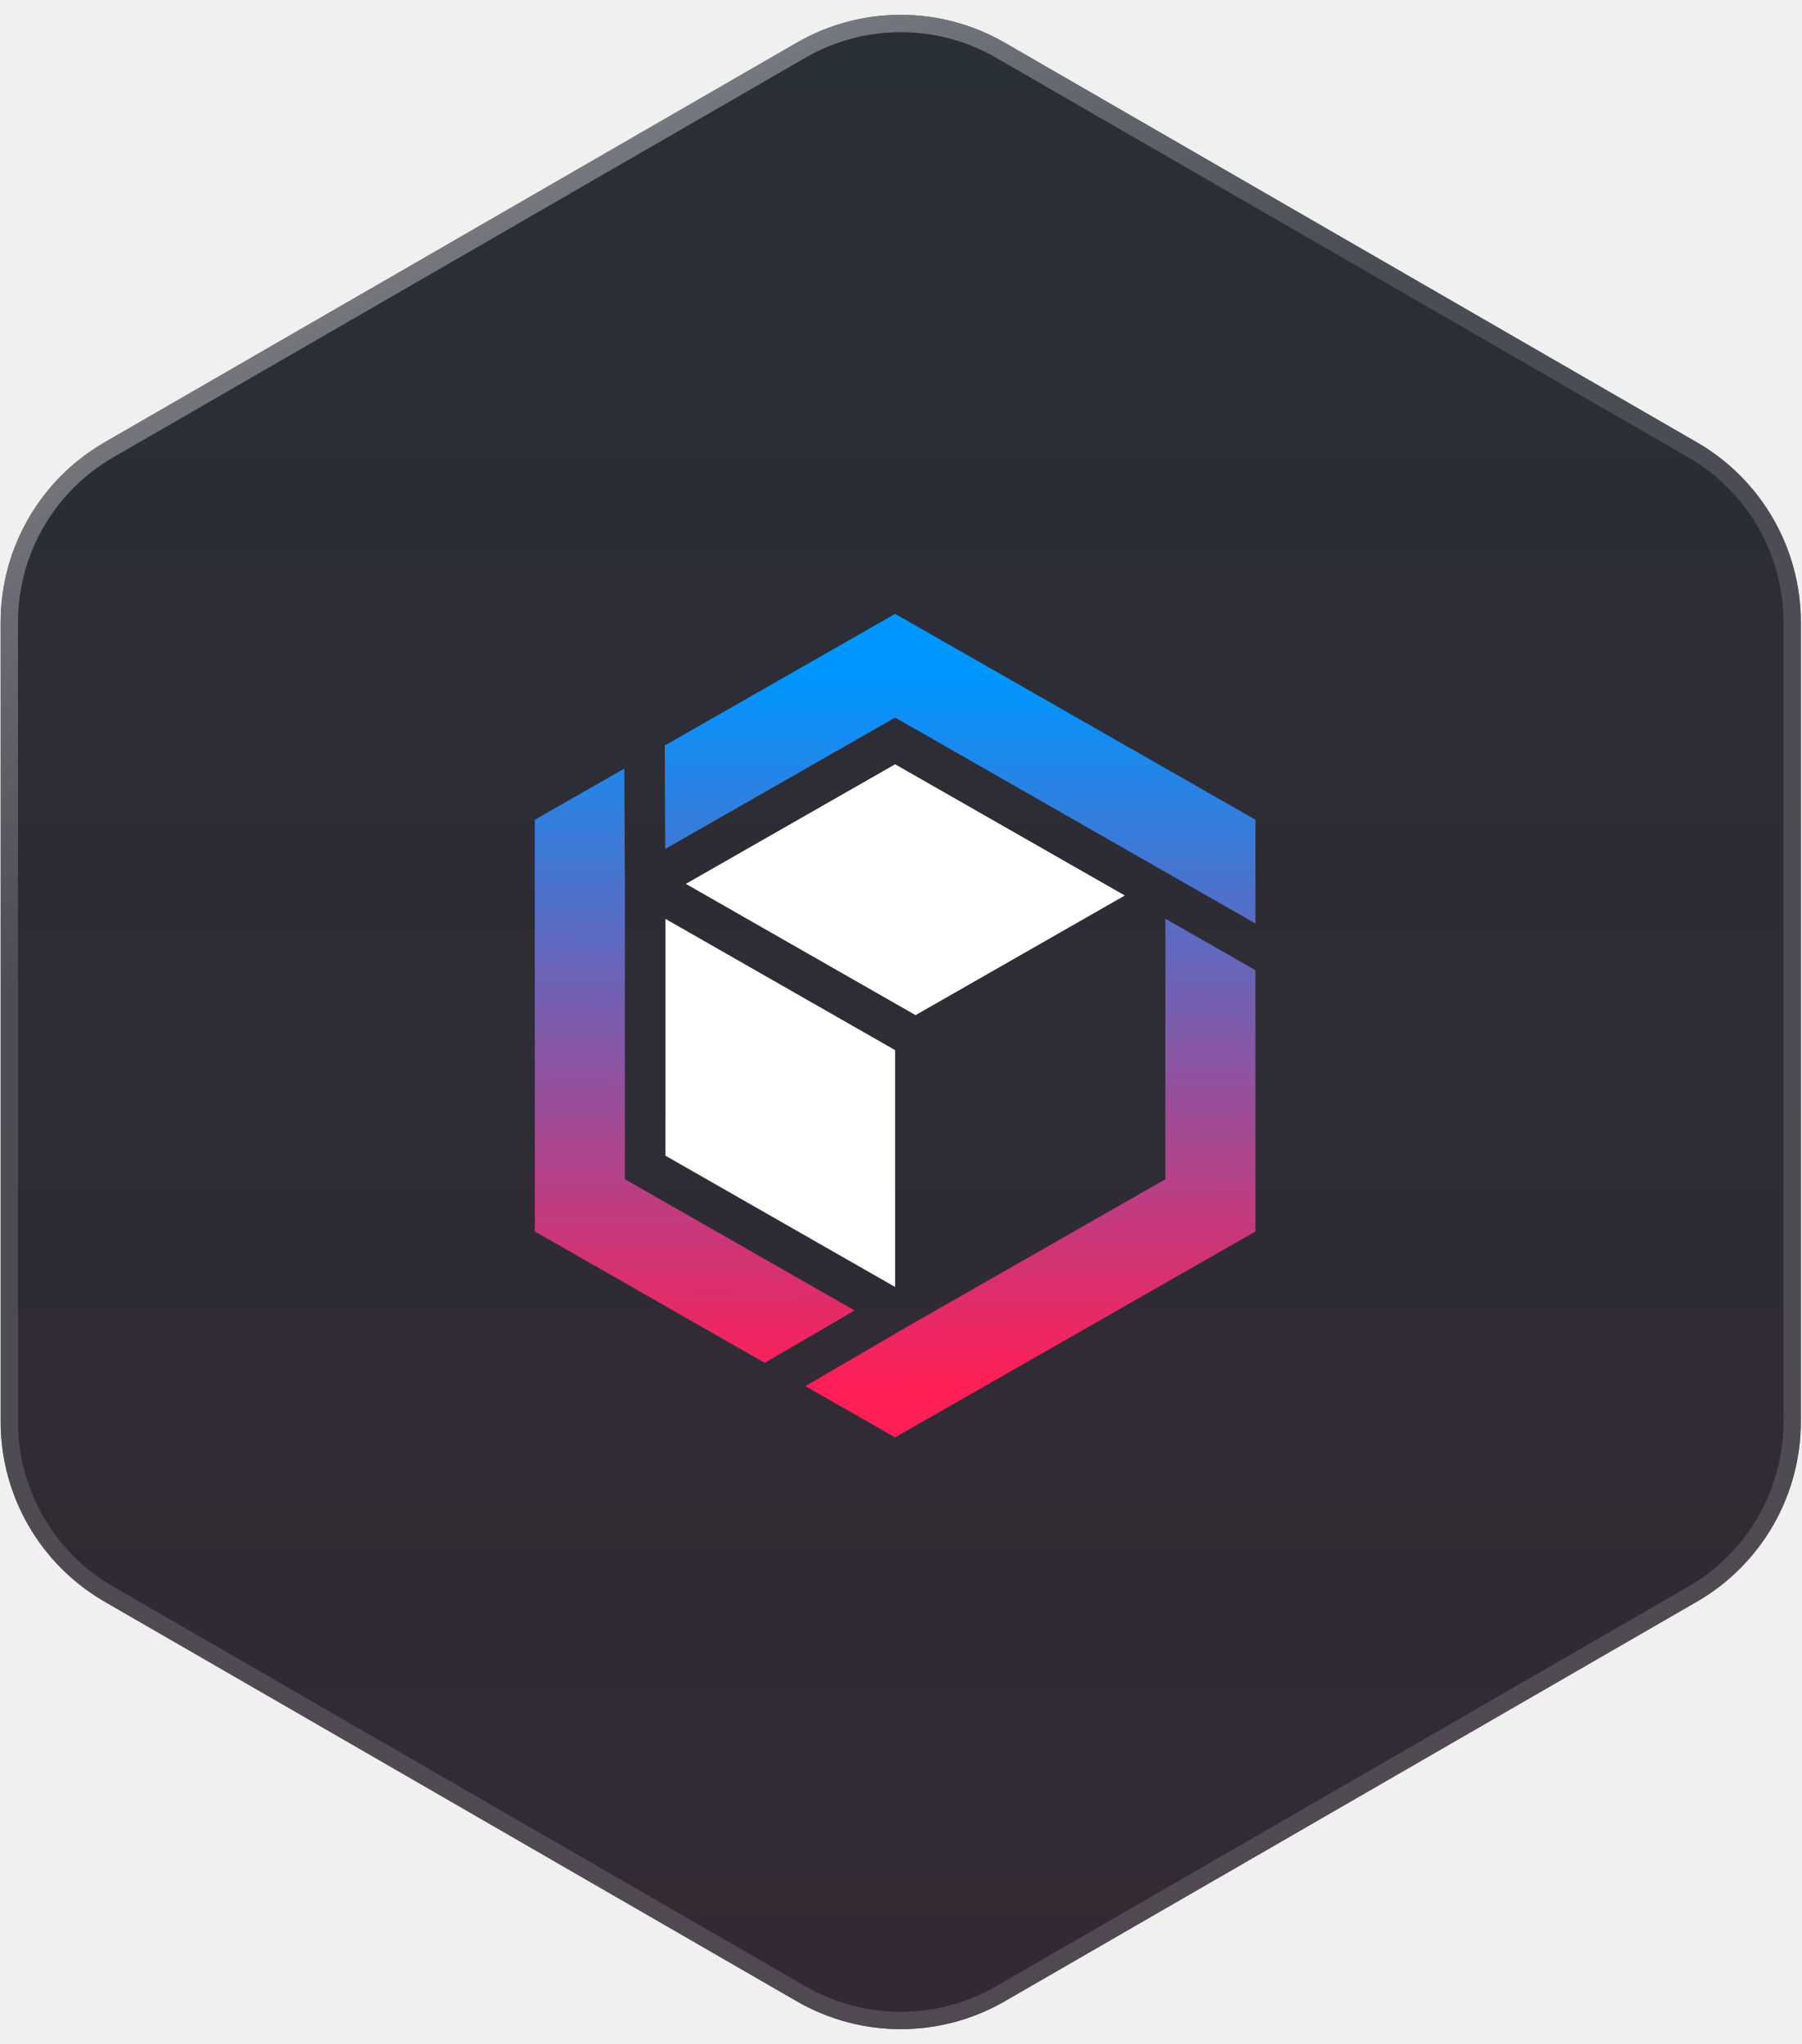
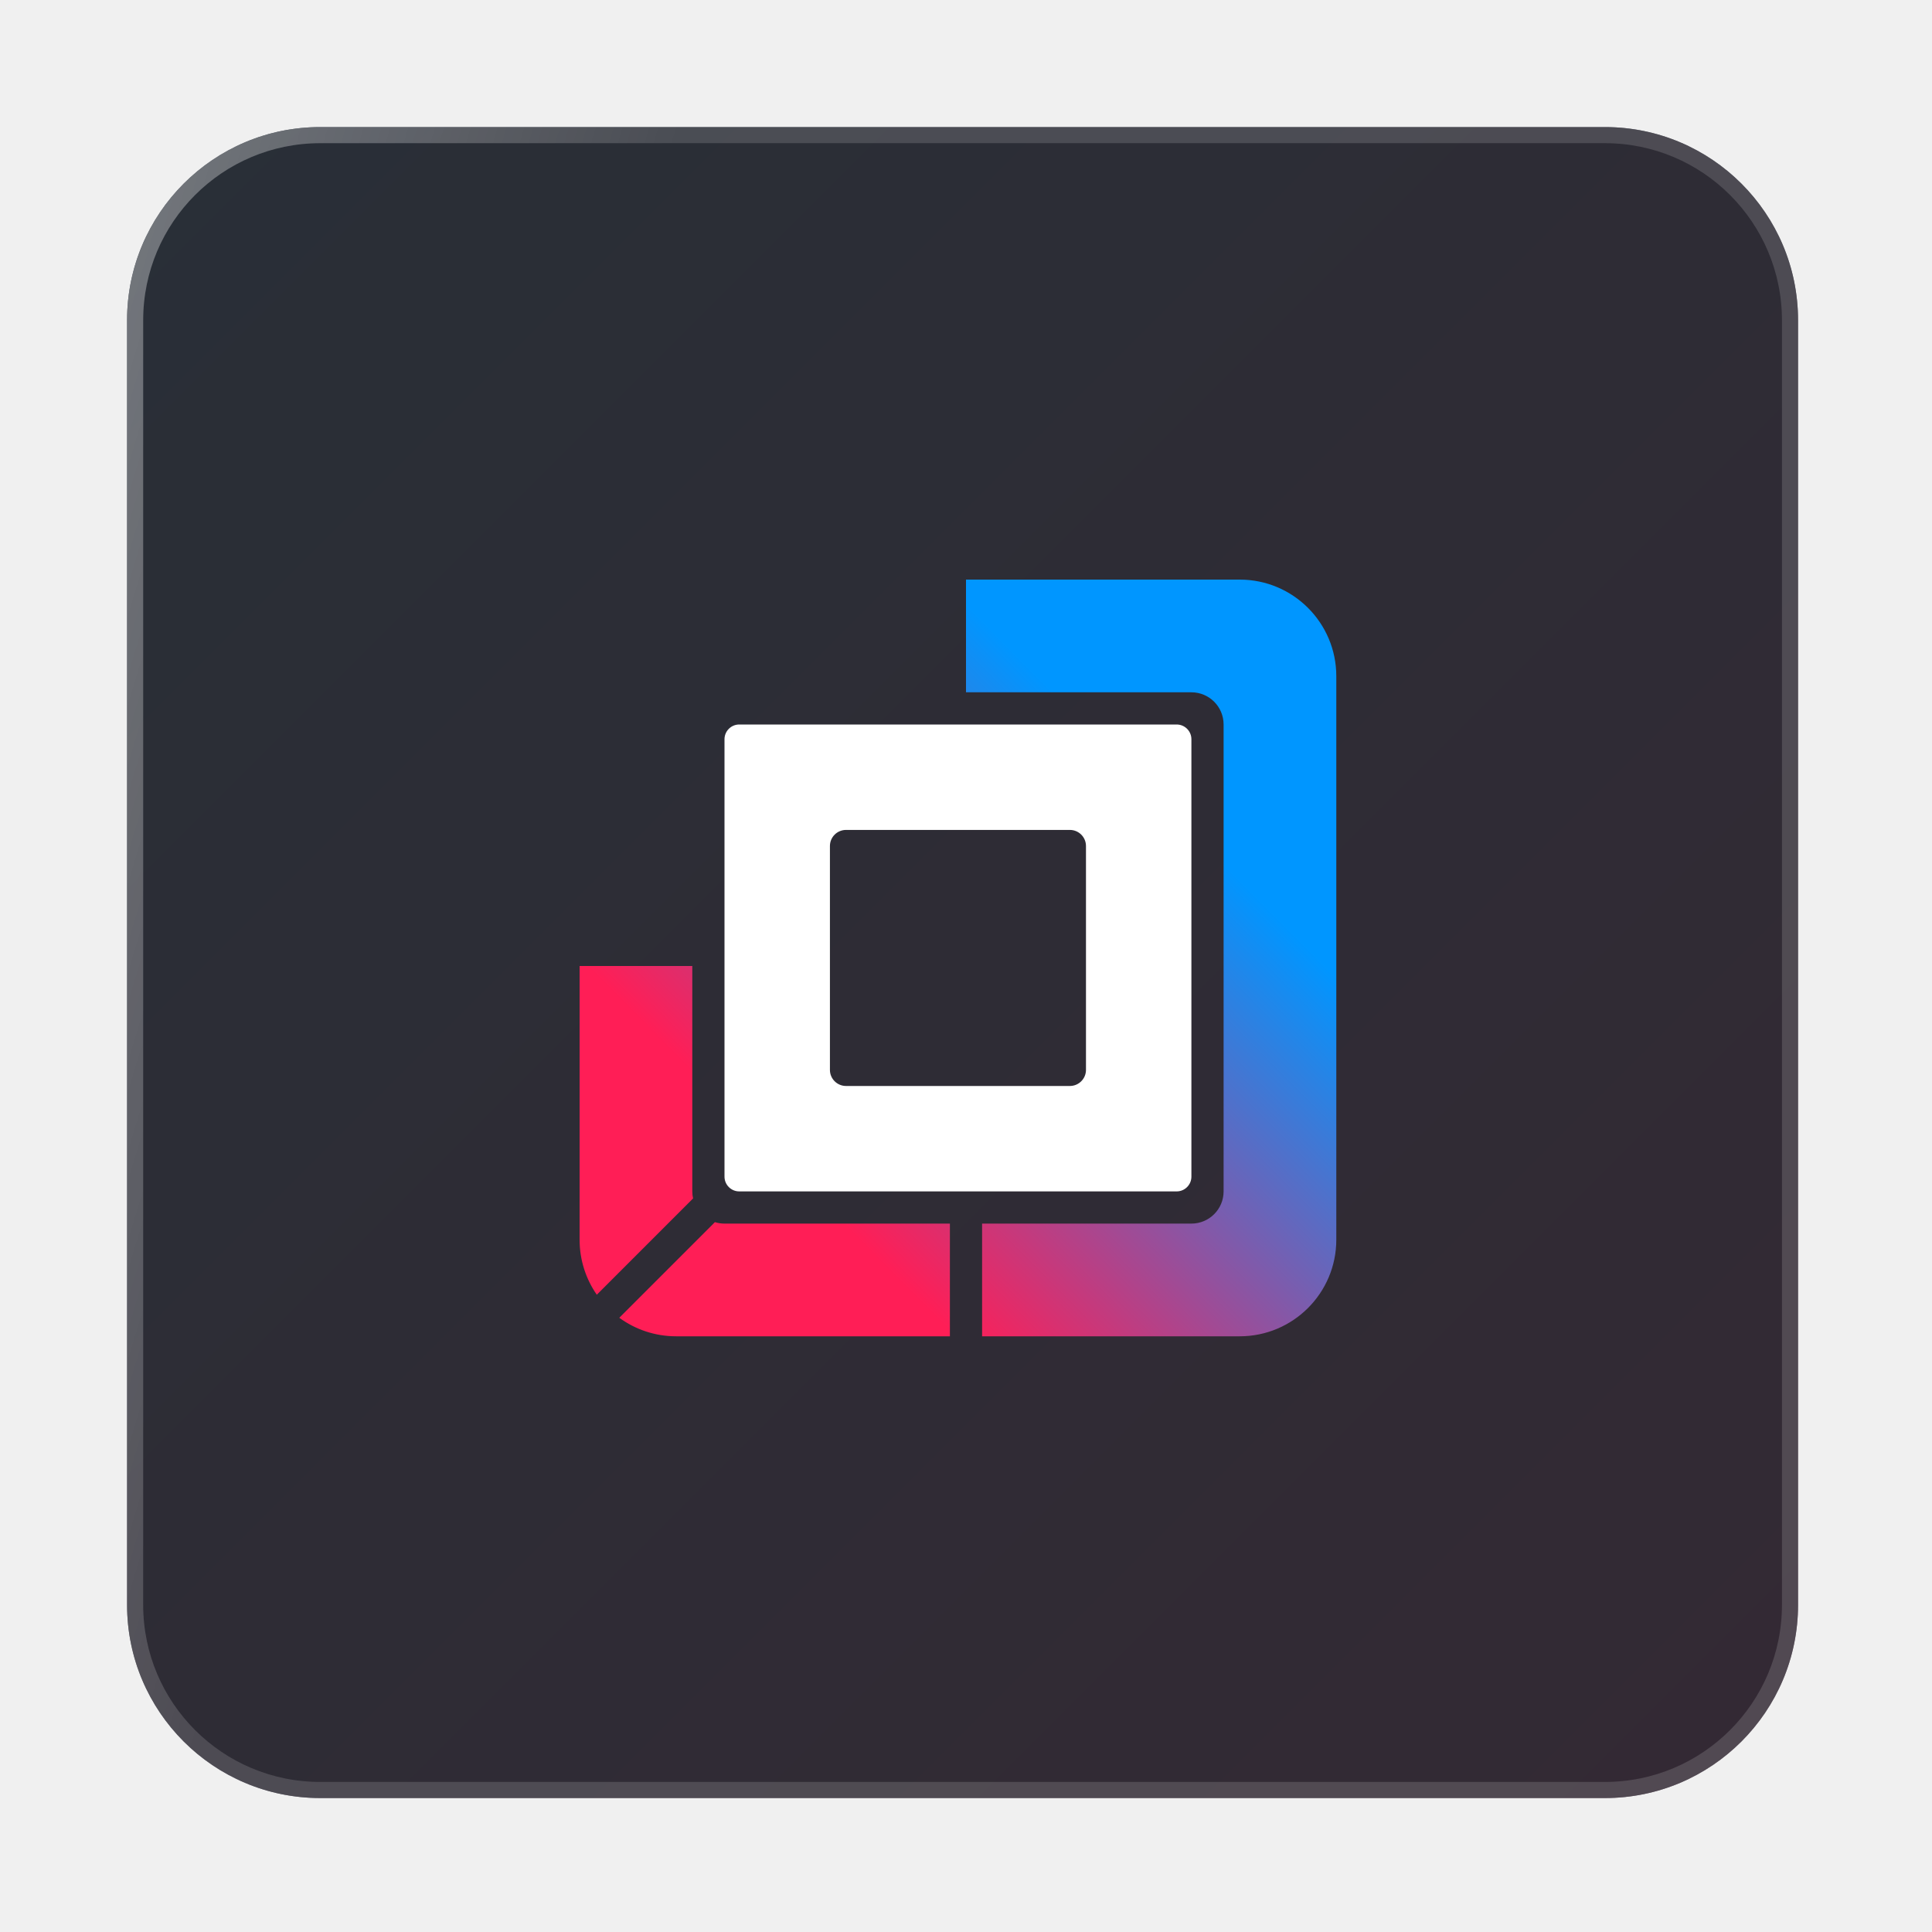
- <svg xmlns="http://www.w3.org/2000/svg" width="104" height="118" viewBox="0 0 104 118" fill="none">
-   <path d="M46 2.464C49.713 0.321 54.287 0.321 58 2.464L97.962 25.536C101.674 27.68 103.962 31.641 103.962 35.928V82.072C103.962 86.359 101.674 90.32 97.962 92.464L58 115.536C54.287 117.679 49.713 117.679 46 115.536L6.038 92.464C2.326 90.32 0.038 86.359 0.038 82.072V35.928C0.038 31.641 2.326 27.68 6.038 25.536L46 2.464Z" fill="black" fill-opacity="0.64" />
-   <path d="M46 2.464C49.713 0.321 54.287 0.321 58 2.464L97.962 25.536C101.674 27.68 103.962 31.641 103.962 35.928V82.072C103.962 86.359 101.674 90.32 97.962 92.464L58 115.536C54.287 117.679 49.713 117.679 46 115.536L6.038 92.464C2.326 90.32 0.038 86.359 0.038 82.072V35.928C0.038 31.641 2.326 27.68 6.038 25.536L46 2.464Z" fill="url(#paint0_linear_926_5684)" fill-opacity="0.15" />
-   <path d="M46 2.464C49.713 0.321 54.287 0.321 58 2.464L97.962 25.536C101.674 27.68 103.962 31.641 103.962 35.928V82.072C103.962 86.359 101.674 90.32 97.962 92.464L58 115.536C54.287 117.679 49.713 117.679 46 115.536L6.038 92.464C2.326 90.32 0.038 86.359 0.038 82.072V35.928C0.038 31.641 2.326 27.68 6.038 25.536L46 2.464Z" fill="black" fill-opacity="0.5" />
-   <path d="M46.25 2.897C49.808 0.843 54.192 0.843 57.75 2.897L97.712 25.969C101.27 28.023 103.462 31.82 103.462 35.928V82.072C103.462 86.18 101.27 89.977 97.712 92.031L57.75 115.103C54.192 117.157 49.808 117.157 46.25 115.103L6.288 92.031C2.73 89.977 0.538 86.18 0.538 82.072V35.928C0.538 31.82 2.73 28.023 6.288 25.969L46.25 2.897Z" stroke="url(#paint1_radial_926_5684)" stroke-opacity="0.15" />
-   <path d="M46.25 2.897C49.808 0.843 54.192 0.843 57.75 2.897L97.712 25.969C101.27 28.023 103.462 31.82 103.462 35.928V82.072C103.462 86.18 101.27 89.977 97.712 92.031L57.75 115.103C54.192 117.157 49.808 117.157 46.25 115.103L6.288 92.031C2.73 89.977 0.538 86.18 0.538 82.072V35.928C0.538 31.82 2.73 28.023 6.288 25.969L46.25 2.897Z" stroke="url(#paint2_linear_926_5684)" stroke-opacity="0.5" />
-   <g clip-path="url(#clip0_926_5684)">
-     <g clip-path="url(#clip1_926_5684)">
-       <path fill-rule="evenodd" clip-rule="evenodd" d="M51.675 35.438L38.376 43.037L38.402 49.01L51.675 41.425L67.275 50.341L72.475 53.312V47.322L51.675 35.438ZM49.335 75.654L36.075 68.078V50.354L36.07 50.351L36.041 44.371L30.875 47.322V55.247V63.172V71.094L44.148 78.678L49.335 75.654ZM67.275 68.078V53.037L72.475 56.009V63.172V71.094L51.675 82.981L46.493 80.02L51.675 76.999V76.991L67.275 68.078Z" fill="url(#paint3_linear_926_5684)" />
-       <path d="M38.415 53.047V66.718L51.675 74.297V60.624L38.415 53.047Z" fill="white" />
-       <path d="M51.675 44.122L39.593 51.025L52.855 58.604L64.935 51.698L51.675 44.122Z" fill="white" />
-     </g>
-   </g>
+ <svg xmlns="http://www.w3.org/2000/svg" width="120" height="120" viewBox="0 0 120 120" fill="none">
+   <path d="M7.893 19.893C7.893 13.266 13.266 7.893 19.893 7.893L99.68 7.893C106.308 7.893 111.68 13.266 111.68 19.893V99.68C111.68 106.308 106.308 111.68 99.68 111.68H19.893C13.266 111.68 7.893 106.308 7.893 99.68V19.893Z" fill="black" fill-opacity="0.64" />
+   <path d="M7.893 19.893C7.893 13.266 13.266 7.893 19.893 7.893L99.68 7.893C106.308 7.893 111.68 13.266 111.68 19.893V99.68C111.68 106.308 106.308 111.68 99.68 111.68H19.893C13.266 111.68 7.893 106.308 7.893 99.68V19.893Z" fill="url(#paint0_linear_2_50)" fill-opacity="0.15" />
+   <path d="M7.893 19.893C7.893 13.266 13.266 7.893 19.893 7.893L99.68 7.893C106.308 7.893 111.68 13.266 111.68 19.893V99.68C111.68 106.308 106.308 111.68 99.68 111.68H19.893C13.266 111.68 7.893 106.308 7.893 99.68V19.893Z" fill="black" fill-opacity="0.5" />
+   <path d="M19.893 8.393L99.68 8.393C106.031 8.393 111.18 13.542 111.18 19.893L111.18 99.68C111.18 106.031 106.031 111.18 99.68 111.18L19.893 111.18C13.542 111.18 8.393 106.031 8.393 99.68L8.393 19.893C8.393 13.542 13.542 8.393 19.893 8.393Z" stroke="url(#paint1_radial_2_50)" stroke-opacity="0.15" />
+   <path d="M19.893 8.393L99.68 8.393C106.031 8.393 111.18 13.542 111.18 19.893L111.18 99.68C111.18 106.031 106.031 111.18 99.68 111.18L19.893 111.18C13.542 111.18 8.393 106.031 8.393 99.68L8.393 19.893C8.393 13.542 13.542 8.393 19.893 8.393Z" stroke="url(#paint2_linear_2_50)" stroke-opacity="0.5" />
+   <path fill-rule="evenodd" clip-rule="evenodd" d="M52.548 51.548C51.996 51.548 51.548 51.996 51.548 52.548V66.452C51.548 67.004 51.996 67.452 52.548 67.452H66.452C67.004 67.452 67.452 67.004 67.452 66.452V52.548C67.452 51.996 67.004 51.548 66.452 51.548H52.548ZM45.916 45C45.41 45 45 45.41 45 45.916V73.084C45 73.59 45.41 74 45.916 74H73.084C73.59 74 74 73.59 74 73.084V45.916C74 45.41 73.59 45 73.084 45H45.916Z" fill="white" />
+   <path fill-rule="evenodd" clip-rule="evenodd" d="M36 77V60H43V74C43 74.15 43.017 74.297 43.048 74.437L37.068 80.418C36.395 79.448 36 78.27 36 77ZM38.465 81.849C39.456 82.573 40.678 83 42 83H59V76H45C44.792 76 44.592 75.968 44.404 75.91L38.465 81.849ZM61 76V83H77C80.314 83 83 80.314 83 77V42C83 38.686 80.314 36 77 36H60V43H74C75.105 43 76 43.895 76 45V74C76 75.105 75.105 76 74 76H61Z" fill="url(#paint3_linear_2_50)" />
  <defs>
-     <linearGradient id="paint0_linear_926_5684" x1="52" y1="-1" x2="52" y2="119" gradientUnits="userSpaceOnUse">
+     <linearGradient id="paint0_linear_2_50" x1="7.893" y1="7.893" x2="111.68" y2="111.68" gradientUnits="userSpaceOnUse">
      <stop stop-color="#3286F1" />
      <stop offset="1" stop-color="#C43AC4" />
    </linearGradient>
-     <radialGradient id="paint1_radial_926_5684" cx="0" cy="0" r="1" gradientUnits="userSpaceOnUse" gradientTransform="translate(52 -1) rotate(90) scale(154.286)">
+     <radialGradient id="paint1_radial_2_50" cx="0" cy="0" r="1" gradientUnits="userSpaceOnUse" gradientTransform="translate(7.89339 7.89341) rotate(45) scale(188.713)">
      <stop stop-color="white" />
      <stop offset="1" stop-color="white" />
    </radialGradient>
-     <linearGradient id="paint2_linear_926_5684" x1="-8" y1="-1" x2="18.25" y2="47.75" gradientUnits="userSpaceOnUse">
+     <linearGradient id="paint2_linear_2_50" x1="-44" y1="59.787" x2="20.867" y2="79.247" gradientUnits="userSpaceOnUse">
      <stop stop-color="white" />
      <stop offset="1" stop-color="white" stop-opacity="0" />
    </linearGradient>
-     <linearGradient id="paint3_linear_926_5684" x1="51.675" y1="39.191" x2="51.596" y2="79.816" gradientUnits="userSpaceOnUse">
+     <linearGradient id="paint3_linear_2_50" x1="61.811" y1="39.305" x2="38.679" y2="62.28" gradientUnits="userSpaceOnUse">
      <stop stop-color="#0096FF" />
      <stop offset="1" stop-color="#FF1E56" />
    </linearGradient>
-     <clipPath id="clip0_926_5684">
-       <rect width="52" height="52" fill="white" transform="translate(26 33)" />
-     </clipPath>
-     <clipPath id="clip1_926_5684">
-       <rect width="41.6" height="47.544" fill="white" transform="translate(30.875 35.4375)" />
-     </clipPath>
  </defs>
</svg>
